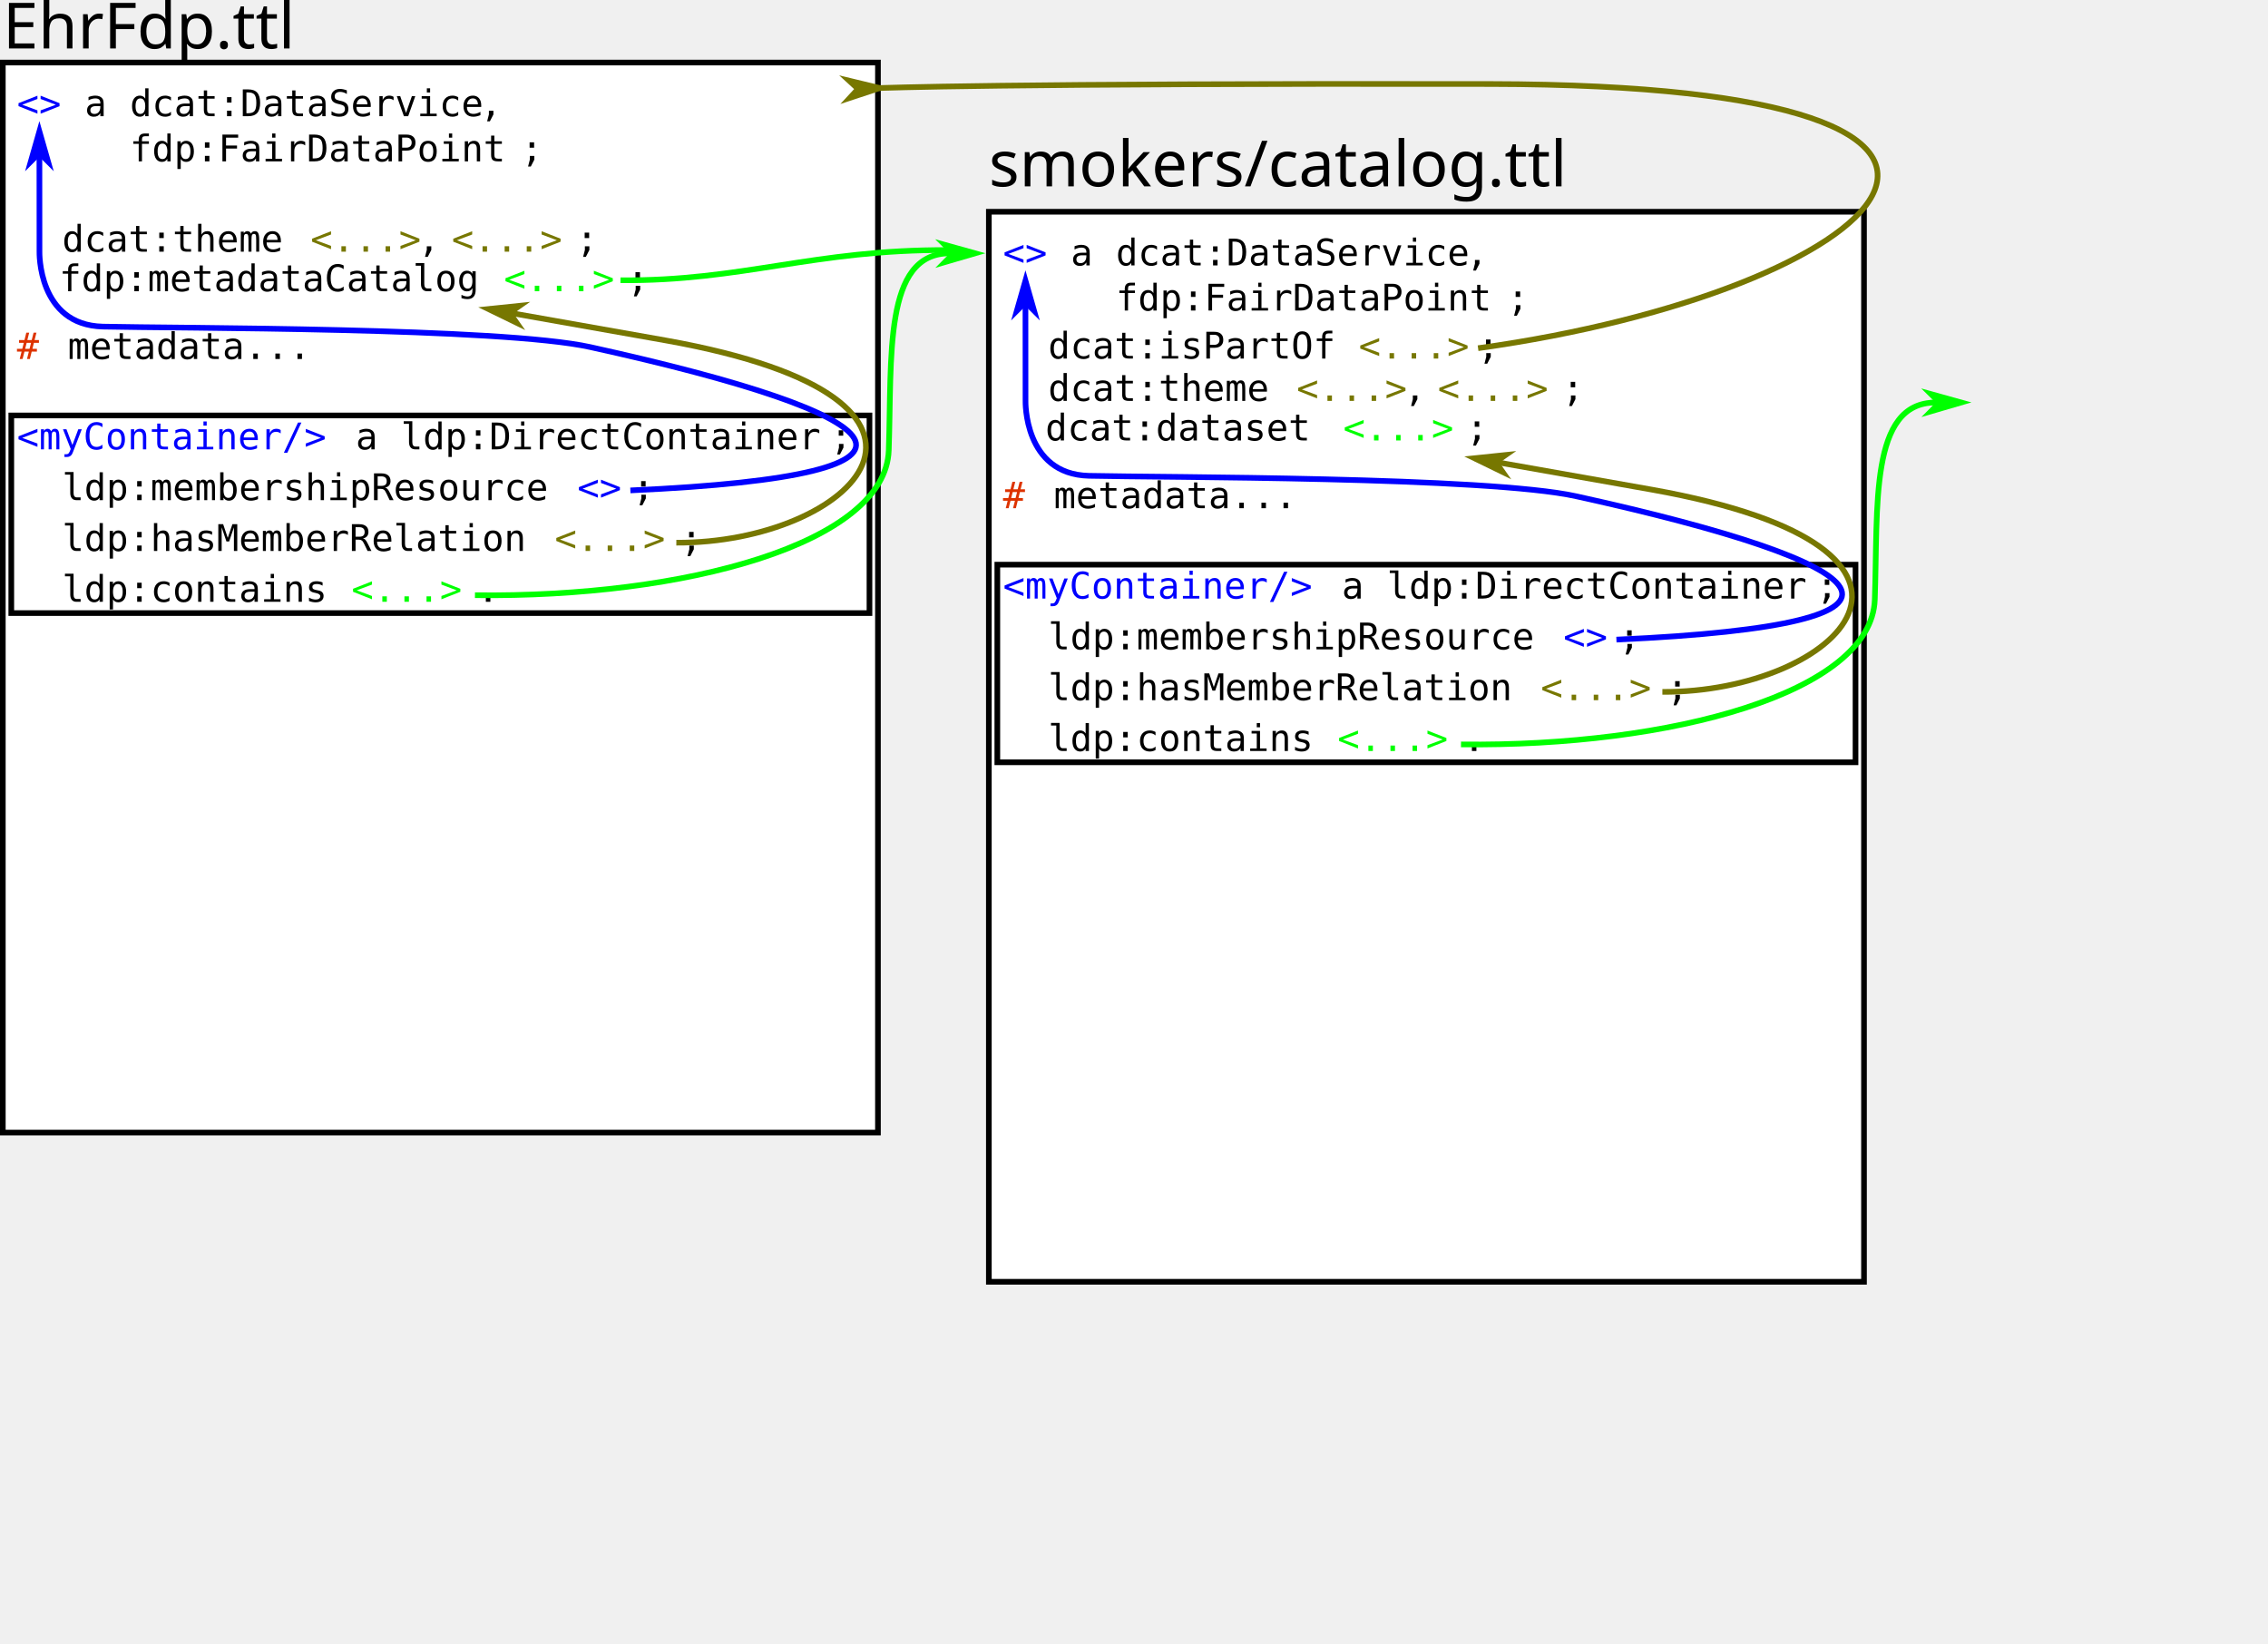
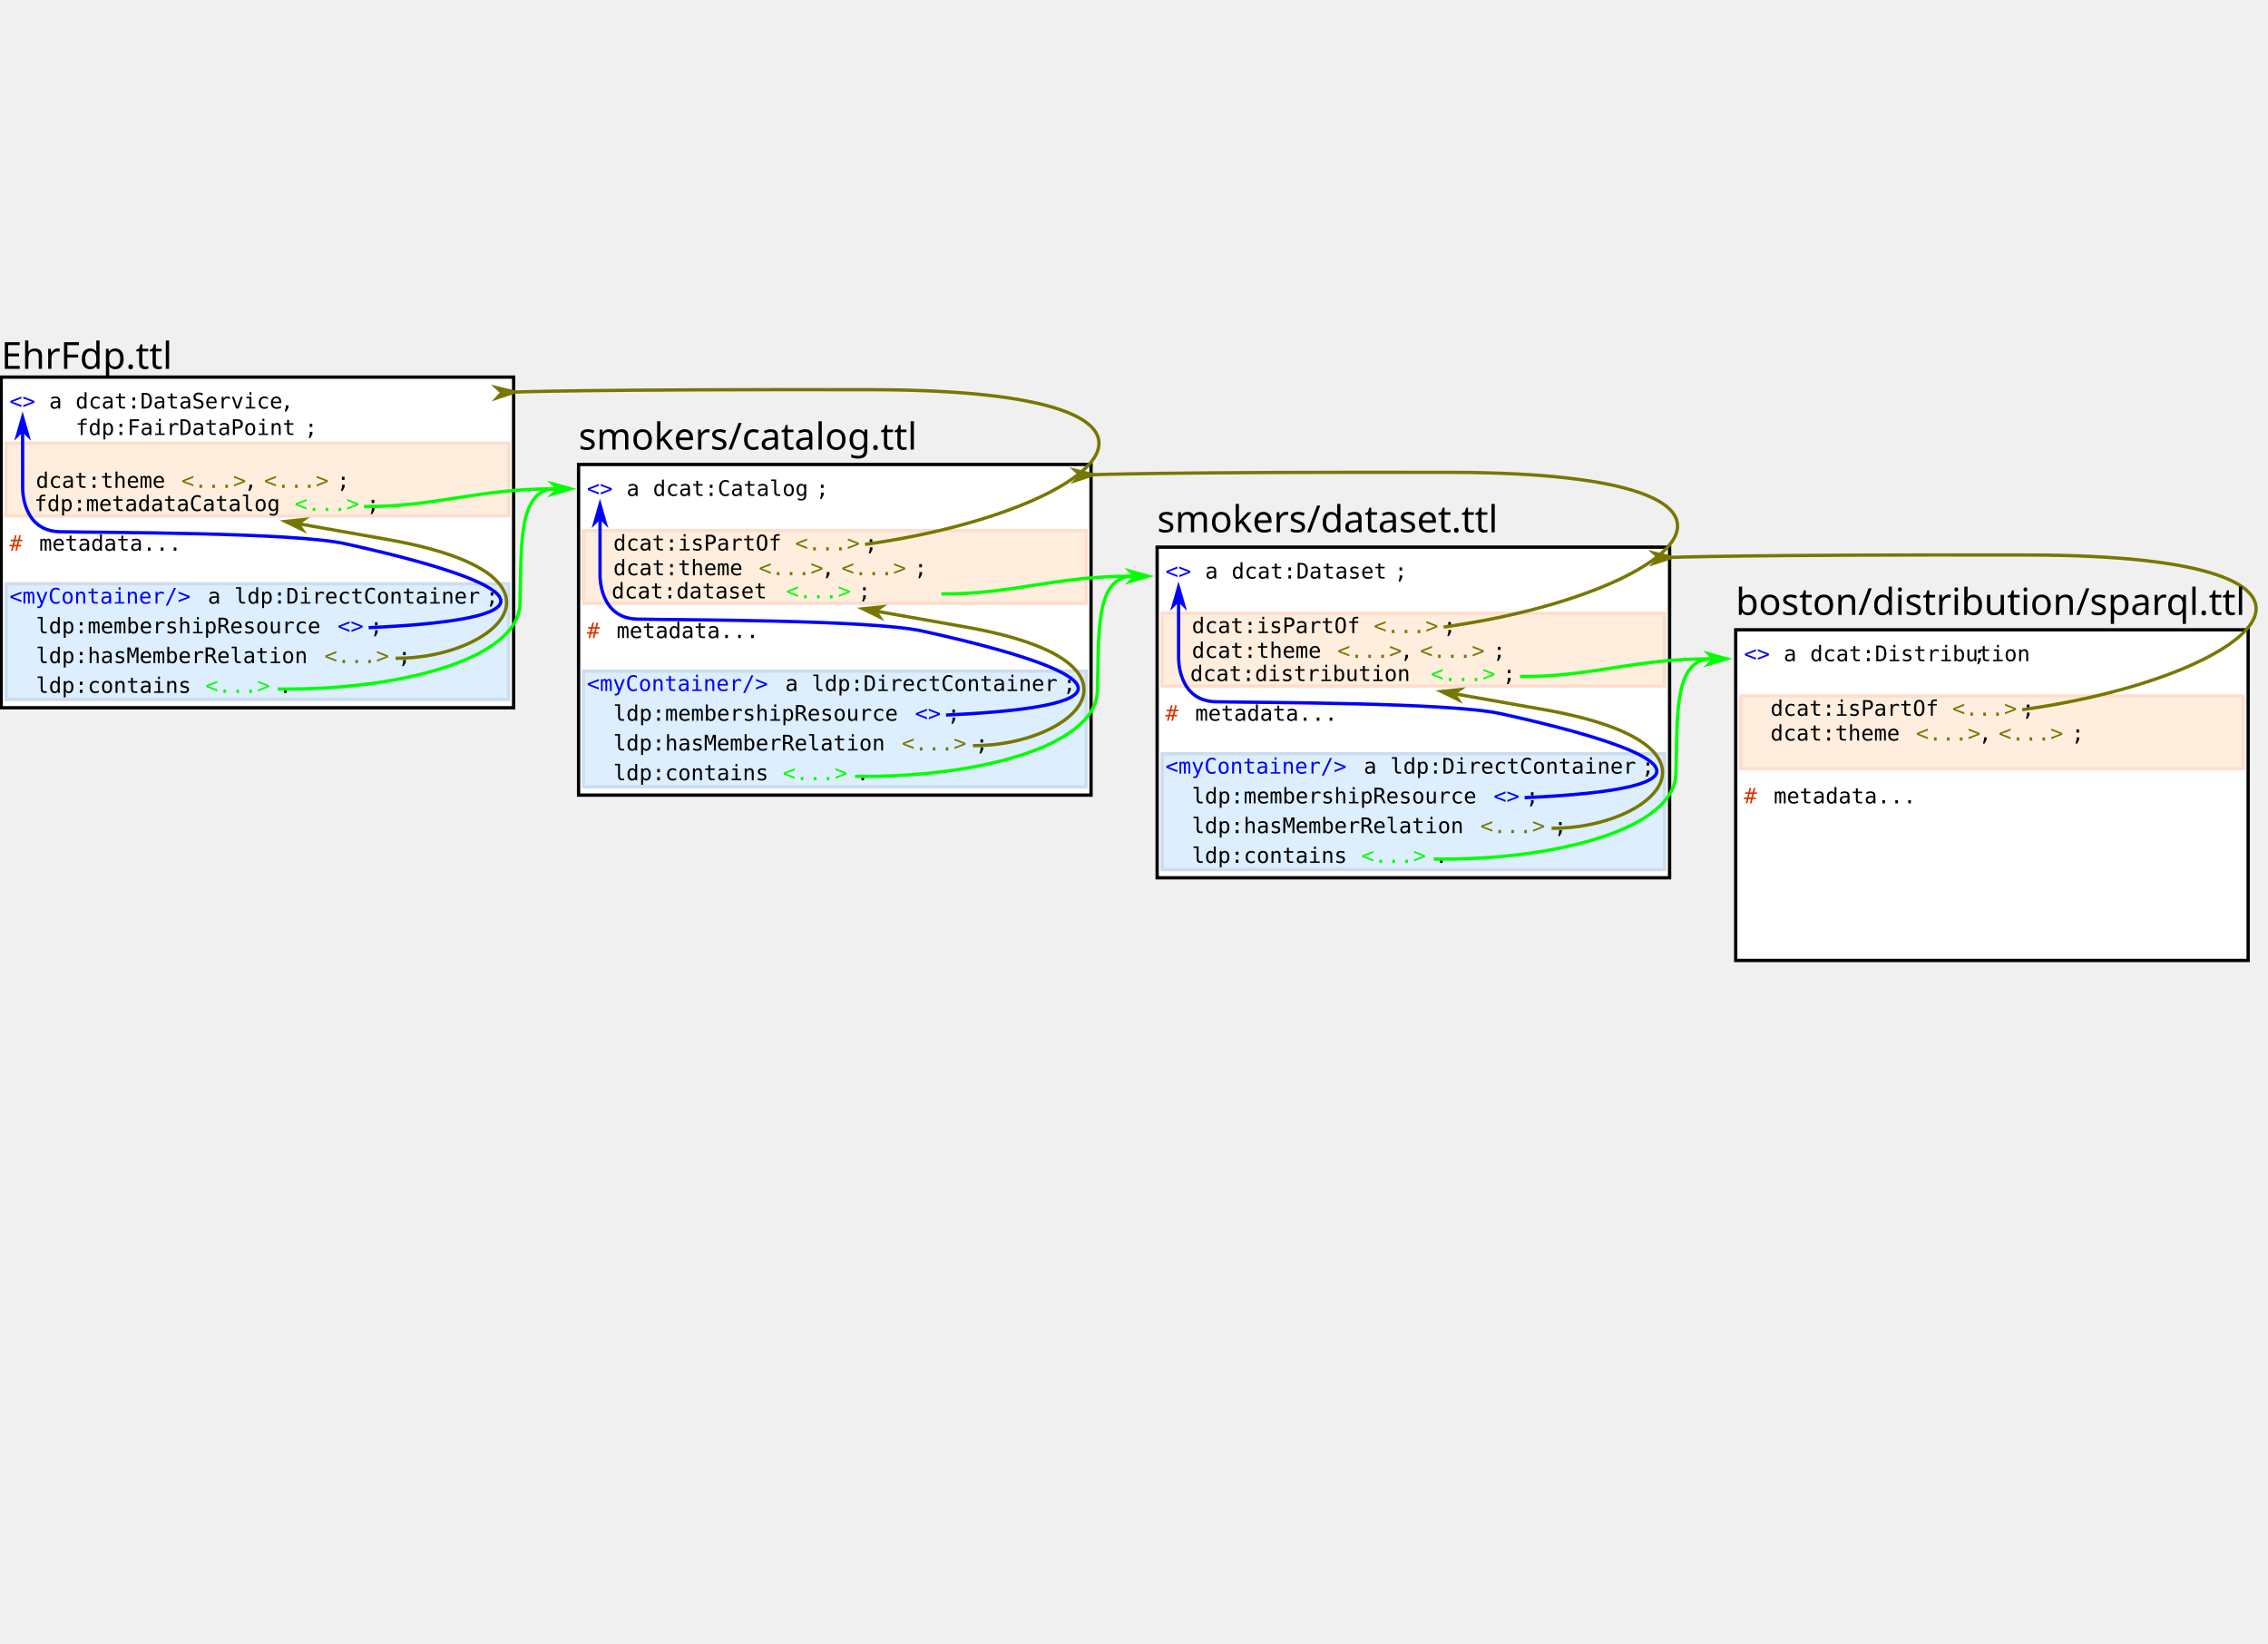
- <svg xmlns="http://www.w3.org/2000/svg" xmlns:xlink="http://www.w3.org/1999/xlink" width="40.639cm" height="29.44cm" viewBox="0 0 802.828 581.999" version="1.1" id="svg2186">
+ <svg xmlns="http://www.w3.org/2000/svg" xmlns:xlink="http://www.w3.org/1999/xlink" width="40.639cm" height="29.44cm" viewBox="0 0 1372 581.999" version="1.1" id="svg2186">
  <defs id="defs2190">
    <marker style="overflow:visible" id="Arrow1Mstart" refX="0.0" refY="0.0" orient="auto">
      <path transform="scale(0.4) translate(10,0)" style="fill-rule:evenodd;fill:context-stroke;stroke:context-stroke;stroke-width:1.0pt" d="M 0.0,0.0 L 5.0,-5.0 L -12.5,0.0 L 5.0,5.0 L 0.0,0.0 z " id="path2633" />
    </marker>
    <marker style="overflow:visible;" id="Arrow1Mend" refX="0.0" refY="0.0" orient="auto">
      <path transform="scale(0.4) rotate(180) translate(10,0)" style="fill-rule:evenodd;fill:context-stroke;stroke:context-stroke;stroke-width:1.0pt;" d="M 0.0,0.0 L 5.0,-5.0 L -12.5,0.0 L 5.0,5.0 L 0.0,0.0 z " id="path2636" />
    </marker>
  </defs>
  <defs id="sprites" style="display:none">
    <g id="template">
-       <rect style="fill:#ffffff;fill-opacity:1;stroke:#000000;stroke-width:2;stroke-opacity:1" x="0" y="5" width="310" height="379" rx="0" ry="0" id="template-box" />
+       <rect style="fill:#ffffff;fill-opacity:1;stroke:#000000;stroke-width:2;stroke-opacity:1" x="0" y="5" width="310" height="200" rx="0" ry="0" id="template-box" />
+       <rect style="fill:#ffeedd;fill-opacity:1;stroke:#ffddcc;stroke-width:2;stroke-opacity:1" x="3" y="45" width="304" height="44" rx="0" ry="0" id="dcat-box" />
      <text font-size="13px" style="font-style:normal;font-variant:normal;font-weight:normal;font-stretch:normal;font-family:'DejaVu Sans Mono';-inkscape-font-specification:'DejaVu Sans Mono';text-anchor:start;fill:#000000;fill-opacity:1;stroke:none" id="template-text" transform="translate(5,24)">
        <tspan x="0" y="0" xml:space="preserve" style="fill:#0000ff;font-style:normal;font-variant:normal;font-weight:normal;font-stretch:normal;font-family:'DejaVu Sans Mono';-inkscape-font-specification:'DejaVu Sans Mono'">&lt;&gt;</tspan>
        <tspan x="24" y="0" xml:space="preserve" style="fill:#000000;font-style:normal;font-variant:normal;font-weight:normal;font-stretch:normal;font-family:'DejaVu Sans Mono';-inkscape-font-specification:'DejaVu Sans Mono'">a</tspan>
-         <tspan x="40" y="0" xml:space="preserve" style="fill:#000000;font-style:normal;font-variant:normal;font-weight:normal;font-stretch:normal;font-family:'DejaVu Sans Mono';-inkscape-font-specification:'DejaVu Sans Mono'">dcat:DataService</tspan>
-         <tspan x="164" y="0" xml:space="preserve" style="fill:#000000;font-style:normal;font-variant:normal;font-weight:normal;font-stretch:normal;font-family:'DejaVu Sans Mono';-inkscape-font-specification:'DejaVu Sans Mono'">,</tspan>
-         <tspan x="40" y="16" xml:space="preserve" style="fill:#000000;font-style:normal;font-variant:normal;font-weight:normal;font-stretch:normal;font-family:'DejaVu Sans Mono';-inkscape-font-specification:'DejaVu Sans Mono'">fdp:FairDataPoint</tspan>
-         <tspan x="178.5" y="16" xml:space="preserve" style="fill:#000000;font-style:normal;font-variant:normal;font-weight:normal;font-stretch:normal;font-family:'DejaVu Sans Mono';-inkscape-font-specification:'DejaVu Sans Mono'">;</tspan>
        <tspan x="16" y="48" xml:space="preserve" style="fill:#000000;font-style:normal;font-variant:normal;font-weight:normal;font-stretch:normal;font-family:'DejaVu Sans Mono';-inkscape-font-specification:'DejaVu Sans Mono'">dcat:theme</tspan>
        <tspan x="104" y="48" xml:space="preserve" style="fill:#777700;font-style:normal;font-variant:normal;font-weight:normal;font-stretch:normal;font-family:'DejaVu Sans Mono';-inkscape-font-specification:'DejaVu Sans Mono'">&lt;...&gt;</tspan>
        <tspan x="142" y="48" xml:space="preserve" style="fill:#000000;font-style:normal;font-variant:normal;font-weight:normal;font-stretch:normal;font-family:'DejaVu Sans Mono';-inkscape-font-specification:'DejaVu Sans Mono'">,</tspan>
        <tspan x="154" y="48" xml:space="preserve" style="fill:#777700;font-style:normal;font-variant:normal;font-weight:normal;font-stretch:normal;font-family:'DejaVu Sans Mono';-inkscape-font-specification:'DejaVu Sans Mono'">&lt;...&gt;</tspan>
        <tspan x="198" y="48" xml:space="preserve" style="fill:#000000;font-style:normal;font-variant:normal;font-weight:normal;font-stretch:normal;font-family:'DejaVu Sans Mono';-inkscape-font-specification:'DejaVu Sans Mono'">;</tspan>
        <tspan x="0" y="86" xml:space="preserve" style="fill:#dd3300;font-style:normal;font-variant:normal;font-weight:normal;font-stretch:normal;font-family:'DejaVu Sans Mono';-inkscape-font-specification:'DejaVu Sans Mono'">#</tspan>
        <tspan x="18" y="86" xml:space="preserve" style="fill:#000000;font-style:normal;font-variant:normal;font-weight:normal;font-stretch:normal;font-family:'DejaVu Sans Mono';-inkscape-font-specification:'DejaVu Sans Mono'">metadata...</tspan>
      </text>
    </g>
    <g id="ldp">
-       <rect style="fill:#ffffff;fill-opacity:1;stroke:#000000;stroke-width:2;stroke-opacity:1" x="3" y="130" width="304" height="70" rx="0" ry="0" id="fdp-box" />
+       <rect style="fill:#ddeeff;fill-opacity:1;stroke:#ccddee;stroke-width:2;stroke-opacity:1" x="3" y="130" width="304" height="70" rx="0" ry="0" id="fdp-box" />
      <text font-size="13px" style="font-style:normal;font-variant:normal;font-weight:normal;font-stretch:normal;font-family:'DejaVu Sans Mono';-inkscape-font-specification:'DejaVu Sans Mono';text-anchor:start;fill:#000000;fill-opacity:1;stroke:none" id="ldp-text" transform="translate(5,24)">
        <tspan x="0" y="118" xml:space="preserve" style="fill:#0000ff;font-style:normal;font-variant:normal;font-weight:normal;font-stretch:normal;font-family:'DejaVu Sans Mono';-inkscape-font-specification:'DejaVu Sans Mono'">&lt;myContainer/&gt;</tspan>
        <tspan x="120" y="118" xml:space="preserve" style="fill:#000000;font-style:normal;font-variant:normal;font-weight:normal;font-stretch:normal;font-family:'DejaVu Sans Mono';-inkscape-font-specification:'DejaVu Sans Mono'">a</tspan>
        <tspan x="136" y="118" xml:space="preserve" style="fill:#000000;font-style:normal;font-variant:normal;font-weight:normal;font-stretch:normal;font-family:'DejaVu Sans Mono';-inkscape-font-specification:'DejaVu Sans Mono'">ldp:DirectContainer</tspan>
        <tspan x="288" y="118" xml:space="preserve" style="fill:#000000;font-style:normal;font-variant:normal;font-weight:normal;font-stretch:normal;font-family:'DejaVu Sans Mono';-inkscape-font-specification:'DejaVu Sans Mono'">;</tspan>
        <tspan x="16" y="136" xml:space="preserve" style="fill:#000000;font-style:normal;font-variant:normal;font-weight:normal;font-stretch:normal;font-family:'DejaVu Sans Mono';-inkscape-font-specification:'DejaVu Sans Mono'">ldp:membershipResource</tspan>
        <tspan x="198.5" y="136" xml:space="preserve" style="fill:#0000ff;font-style:normal;font-variant:normal;font-weight:normal;font-stretch:normal;font-family:'DejaVu Sans Mono';-inkscape-font-specification:'DejaVu Sans Mono'">&lt;&gt;</tspan>
        <tspan x="218" y="136" xml:space="preserve" style="fill:#000000;font-style:normal;font-variant:normal;font-weight:normal;font-stretch:normal;font-family:'DejaVu Sans Mono';-inkscape-font-specification:'DejaVu Sans Mono'">;</tspan>
        <tspan x="16" y="154" xml:space="preserve" style="fill:#000000;font-style:normal;font-variant:normal;font-weight:normal;font-stretch:normal;font-family:'DejaVu Sans Mono';-inkscape-font-specification:'DejaVu Sans Mono'">ldp:hasMemberRelation</tspan>
        <tspan x="190.5" y="154" xml:space="preserve" style="fill:#777700;font-style:normal;font-variant:normal;font-weight:normal;font-stretch:normal;font-family:'DejaVu Sans Mono';-inkscape-font-specification:'DejaVu Sans Mono'">&lt;...&gt;</tspan>
        <tspan x="235" y="154" xml:space="preserve" style="fill:#000000;font-style:normal;font-variant:normal;font-weight:normal;font-stretch:normal;font-family:'DejaVu Sans Mono';-inkscape-font-specification:'DejaVu Sans Mono'">;</tspan>
        <tspan x="16" y="172" xml:space="preserve" style="fill:#000000;font-style:normal;font-variant:normal;font-weight:normal;font-stretch:normal;font-family:'DejaVu Sans Mono';-inkscape-font-specification:'DejaVu Sans Mono'">ldp:contains</tspan>
        <tspan x="118.5" y="172" xml:space="preserve" style="fill:#00ff00;font-style:normal;font-variant:normal;font-weight:normal;font-stretch:normal;font-family:'DejaVu Sans Mono';-inkscape-font-specification:'DejaVu Sans Mono'">&lt;...&gt;</tspan>
        <tspan x="163" y="172" xml:space="preserve" style="fill:#000000;font-style:normal;font-variant:normal;font-weight:normal;font-stretch:normal;font-family:'DejaVu Sans Mono';-inkscape-font-specification:'DejaVu Sans Mono'">.</tspan>
      </text>
      <g id="ldp-arrows" transform="translate(0,-16)">
        <path style="fill:none;stroke:#0000ff;stroke-width:2;stroke-linecap:butt;stroke-linejoin:miter;stroke-miterlimit:4;stroke-dasharray:none;stroke-opacity:1;marker-end:url(#Arrow1Mend)" d="M 222.301,172.546 C 343.968,167.093 316.781,145.729 208.114,121.782 176.434,114.801 60.464,115.115 35.459,114.527 12.311,113.982 12.987,87.969 12.987,87.969 l -0.026,-42.292" id="membershipResource" />
        <path style="fill:none;stroke:#777700;stroke-width:2;stroke-linecap:butt;stroke-linejoin:miter;stroke-miterlimit:4;stroke-dasharray:none;stroke-opacity:1;marker-end:url(#Arrow1Mend)" d="m 238.583,191.061 c 61.724,0.312 115.329,-50.371 -3.769,-71.64 -14.024,-2.504 -62.514,-11.063 -62.514,-11.063" id="hasMemberRelation" />
        <path style="fill:none;stroke:#00ff00;stroke-width:2;stroke-linecap:butt;stroke-linejoin:miter;stroke-miterlimit:4;stroke-dasharray:none;stroke-opacity:1;marker-end:url(#Arrow1Mend)" d="m 167.246,209.666 c 74.414,0.904 145.427,-18.344 146.582,-51.304 1.16,-33.093 -1.974,-69.735 21.496,-69.783 0,0 -7.15,0.082 8.797,-0.018" id="contains" />
      </g>
    </g>
    <g id="parent">
      <text font-size="13px" style="font-style:normal;font-variant:normal;font-weight:normal;font-stretch:normal;font-family:'DejaVu Sans Mono';-inkscape-font-specification:'DejaVu Sans Mono';text-anchor:start;fill:#000000;fill-opacity:1;stroke:none" id="template-text" transform="translate(5,27)">
        <tspan x="16" y="30" xml:space="preserve" style="fill:#000000;font-style:normal;font-variant:normal;font-weight:normal;font-stretch:normal;font-family:'DejaVu Sans Mono';-inkscape-font-specification:'DejaVu Sans Mono'">dcat:isPartOf</tspan>
        <tspan x="126" y="30" xml:space="preserve" style="fill:#777700;font-style:normal;font-variant:normal;font-weight:normal;font-stretch:normal;font-family:'DejaVu Sans Mono';-inkscape-font-specification:'DejaVu Sans Mono'">&lt;...&gt;</tspan>
        <tspan x="168" y="30" xml:space="preserve" style="fill:#000000;font-style:normal;font-variant:normal;font-weight:normal;font-stretch:normal;font-family:'DejaVu Sans Mono';-inkscape-font-specification:'DejaVu Sans Mono'">;</tspan>
      </text>
+       <path style="fill:none;stroke:#777700;stroke-width:2;stroke-linecap:butt;stroke-linejoin:miter;stroke-miterlimit:4;stroke-dasharray:none;stroke-opacity:1;marker-end:url(#Arrow1Mstart)" d="M 523.298,123.327 C 667.619,103.294 749.964,30.153 527.591,29.755 353.799,29.444 311.012,31.197 311.012,31.197 v 0" id="isPartOf" transform="translate(-350,-70)" />
    </g>
  </defs>
  <g id="main">
    <g id="EhrFdp" transform="translate(0.7131968,17.15353)">
      <use xlink:href="#template" x="0" y="0" width="100%" height="100%" />
      <use xlink:href="#ldp" x="0" y="0" width="100%" height="100%" />
      <text font-size="22.577px" style="font-style:normal;font-weight:normal;font-family:sans-serif;text-anchor:start;fill:#000000;fill-opacity:1;stroke:none" id="EhrFdp-title">
        <tspan x="0" y="0" id="tspan2162">EhrFdp.ttl</tspan>
      </text>
      <text font-size="13px" style="font-style:normal;font-variant:normal;font-weight:normal;font-stretch:normal;font-family:'DejaVu Sans Mono';-inkscape-font-specification:'DejaVu Sans Mono';text-anchor:start;fill:#000000;fill-opacity:1;stroke:none" id="EhrFdp-text" transform="translate(5,24)">
+         <tspan x="40" y="0" xml:space="preserve" style="fill:#000000;font-style:normal;font-variant:normal;font-weight:normal;font-stretch:normal;font-family:'DejaVu Sans Mono';-inkscape-font-specification:'DejaVu Sans Mono'">dcat:DataService</tspan>
+         <tspan x="164" y="0" xml:space="preserve" style="fill:#000000;font-style:normal;font-variant:normal;font-weight:normal;font-stretch:normal;font-family:'DejaVu Sans Mono';-inkscape-font-specification:'DejaVu Sans Mono'">,</tspan>
+         <tspan x="40" y="16" xml:space="preserve" style="fill:#000000;font-style:normal;font-variant:normal;font-weight:normal;font-stretch:normal;font-family:'DejaVu Sans Mono';-inkscape-font-specification:'DejaVu Sans Mono'">fdp:FairDataPoint</tspan>
+         <tspan x="178.5" y="16" xml:space="preserve" style="fill:#000000;font-style:normal;font-variant:normal;font-weight:normal;font-stretch:normal;font-family:'DejaVu Sans Mono';-inkscape-font-specification:'DejaVu Sans Mono'">;</tspan>
        <tspan x="15" y="62" xml:space="preserve" style="fill:#000000;font-style:normal;font-variant:normal;font-weight:normal;font-stretch:normal;font-family:'DejaVu Sans Mono';-inkscape-font-specification:'DejaVu Sans Mono'">fdp:metadataCatalog</tspan>
        <tspan x="172.5" y="62" xml:space="preserve" style="fill:#00ff00;font-style:normal;font-variant:normal;font-weight:normal;font-stretch:normal;font-family:'DejaVu Sans Mono';-inkscape-font-specification:'DejaVu Sans Mono'">&lt;...&gt;</tspan>
        <tspan x="216" y="62" xml:space="preserve" style="fill:#000000;font-style:normal;font-variant:normal;font-weight:normal;font-stretch:normal;font-family:'DejaVu Sans Mono';-inkscape-font-specification:'DejaVu Sans Mono'">;</tspan>
      </text>
+       <path style="fill:none;stroke:#00ff00;stroke-width:2;stroke-linecap:butt;stroke-linejoin:miter;stroke-miterlimit:4;stroke-dasharray:none;stroke-opacity:1" d="m 219.507,99.264 c 42.961,0.384 68.716,-10.908 115.816,-10.685 3.175,0.015 3.851,0.168 3.851,0.168" id="EhrFdp-nested" transform="translate(0,-16)" />
    </g>
    <g id="smokers-catalog" transform="translate(350,50)">
      <use xlink:href="#template" x="0" y="20" width="100%" height="100%" />
      <use xlink:href="#ldp" x="0" y="20" width="100%" height="100%" />
      <use xlink:href="#parent" x="0" y="20" width="100%" height="100%" />
      <text font-size="22.577px" style="font-style:normal;font-weight:normal;font-family:sans-serif;text-anchor:start;fill:#000000;fill-opacity:1;stroke:none" id="EhrFdp-title">
        <tspan x="0" y="16" id="tspan2162">smokers/catalog.ttl</tspan>
      </text>
      <text font-size="13px" style="font-style:normal;font-variant:normal;font-weight:normal;font-stretch:normal;font-family:'DejaVu Sans Mono';-inkscape-font-specification:'DejaVu Sans Mono';text-anchor:start;fill:#000000;fill-opacity:1;stroke:none" id="EhrFdp-text" transform="translate(5,24)">
+         <tspan x="40" y="20" xml:space="preserve" style="fill:#000000;font-style:normal;font-variant:normal;font-weight:normal;font-stretch:normal;font-family:'DejaVu Sans Mono';-inkscape-font-specification:'DejaVu Sans Mono'">dcat:Catalog</tspan>
+         <tspan x="138.5" y="20" xml:space="preserve" style="fill:#000000;font-style:normal;font-variant:normal;font-weight:normal;font-stretch:normal;font-family:'DejaVu Sans Mono';-inkscape-font-specification:'DejaVu Sans Mono'">;</tspan>
        <tspan x="15" y="82" xml:space="preserve" style="fill:#000000;font-style:normal;font-variant:normal;font-weight:normal;font-stretch:normal;font-family:'DejaVu Sans Mono';-inkscape-font-specification:'DejaVu Sans Mono'">dcat:dataset</tspan>
        <tspan x="120.5" y="82" xml:space="preserve" style="fill:#00ff00;font-style:normal;font-variant:normal;font-weight:normal;font-stretch:normal;font-family:'DejaVu Sans Mono';-inkscape-font-specification:'DejaVu Sans Mono'">&lt;...&gt;</tspan>
        <tspan x="164" y="82" xml:space="preserve" style="fill:#000000;font-style:normal;font-variant:normal;font-weight:normal;font-stretch:normal;font-family:'DejaVu Sans Mono';-inkscape-font-specification:'DejaVu Sans Mono'">;</tspan>
      </text>
+       <path style="fill:none;stroke:#00ff00;stroke-width:2;stroke-linecap:butt;stroke-linejoin:miter;stroke-miterlimit:4;stroke-dasharray:none;stroke-opacity:1" d="m 219.507,99.264 c 42.961,0.384 68.716,-10.908 115.816,-10.685 3.175,0.015 3.851,0.168 3.851,0.168" id="smokers-catalog-nested" transform="translate(0,4)" />
    </g>
-     <path style="fill:none;stroke:#00ff00;stroke-width:2;stroke-linecap:butt;stroke-linejoin:miter;stroke-miterlimit:4;stroke-dasharray:none;stroke-opacity:1" d="m 219.507,99.264 c 42.961,0.384 68.716,-10.908 115.816,-10.685 3.175,0.015 3.851,0.168 3.851,0.168" id="nested" />
-     <path style="fill:none;stroke:#777700;stroke-width:2;stroke-linecap:butt;stroke-linejoin:miter;stroke-miterlimit:4;stroke-dasharray:none;stroke-opacity:1;marker-end:url(#Arrow1Mstart)" d="M 523.298,123.327 C 667.619,103.294 749.964,30.153 527.591,29.755 353.799,29.444 311.012,31.197 311.012,31.197 v 0" id="isPartOf" />
+     <g id="smokers-dataset" transform="translate(700,100)">
+       <use xlink:href="#template" x="0" y="20" width="100%" height="100%" />
+       <use xlink:href="#ldp" x="0" y="20" width="100%" height="100%" />
+       <use xlink:href="#parent" x="0" y="20" width="100%" height="100%" />
+       <text font-size="22.577px" style="font-style:normal;font-weight:normal;font-family:sans-serif;text-anchor:start;fill:#000000;fill-opacity:1;stroke:none" id="EhrFdp-title">
+         <tspan x="0" y="16" id="tspan2162">smokers/dataset.ttl</tspan>
+       </text>
+       <text font-size="13px" style="font-style:normal;font-variant:normal;font-weight:normal;font-stretch:normal;font-family:'DejaVu Sans Mono';-inkscape-font-specification:'DejaVu Sans Mono';text-anchor:start;fill:#000000;fill-opacity:1;stroke:none" id="EhrFdp-text" transform="translate(5,24)">
+         <tspan x="40" y="20" xml:space="preserve" style="fill:#000000;font-style:normal;font-variant:normal;font-weight:normal;font-stretch:normal;font-family:'DejaVu Sans Mono';-inkscape-font-specification:'DejaVu Sans Mono'">dcat:Dataset</tspan>
+         <tspan x="138.5" y="20" xml:space="preserve" style="fill:#000000;font-style:normal;font-variant:normal;font-weight:normal;font-stretch:normal;font-family:'DejaVu Sans Mono';-inkscape-font-specification:'DejaVu Sans Mono'">;</tspan>
+         <tspan x="15" y="82" xml:space="preserve" style="fill:#000000;font-style:normal;font-variant:normal;font-weight:normal;font-stretch:normal;font-family:'DejaVu Sans Mono';-inkscape-font-specification:'DejaVu Sans Mono'">dcat:distribution</tspan>
+         <tspan x="160.5" y="82" xml:space="preserve" style="fill:#00ff00;font-style:normal;font-variant:normal;font-weight:normal;font-stretch:normal;font-family:'DejaVu Sans Mono';-inkscape-font-specification:'DejaVu Sans Mono'">&lt;...&gt;</tspan>
+         <tspan x="204" y="82" xml:space="preserve" style="fill:#000000;font-style:normal;font-variant:normal;font-weight:normal;font-stretch:normal;font-family:'DejaVu Sans Mono';-inkscape-font-specification:'DejaVu Sans Mono'">;</tspan>
+       </text>
+       <path style="fill:none;stroke:#00ff00;stroke-width:2;stroke-linecap:butt;stroke-linejoin:miter;stroke-miterlimit:4;stroke-dasharray:none;stroke-opacity:1" d="m 219.507,99.264 c 42.961,0.384 68.716,-10.908 115.816,-10.685 3.175,0.015 3.851,0.168 3.851,0.168" id="smokers-dataset-nested" transform="translate(0,4)" />
+     </g>
+     <g id="smokers-distribution" transform="translate(1050,150)">
+       <use xlink:href="#template" x="0" y="20" width="100%" height="100%" />
+       <use xlink:href="#parent" x="0" y="20" width="100%" height="100%" />
+       <text font-size="22.577px" style="font-style:normal;font-weight:normal;font-family:sans-serif;text-anchor:start;fill:#000000;fill-opacity:1;stroke:none" id="EhrFdp-title">
+         <tspan x="0" y="16" id="tspan2162">boston/distribution/sparql.ttl</tspan>
+       </text>
+       <text font-size="13px" style="font-style:normal;font-variant:normal;font-weight:normal;font-stretch:normal;font-family:'DejaVu Sans Mono';-inkscape-font-specification:'DejaVu Sans Mono';text-anchor:start;fill:#000000;fill-opacity:1;stroke:none" id="EhrFdp-text" transform="translate(5,24)">
+         <tspan x="40" y="20" xml:space="preserve" style="fill:#000000;font-style:normal;font-variant:normal;font-weight:normal;font-stretch:normal;font-family:'DejaVu Sans Mono';-inkscape-font-specification:'DejaVu Sans Mono'">dcat:Distribution</tspan>
+         <tspan x="138.5" y="20" xml:space="preserve" style="fill:#000000;font-style:normal;font-variant:normal;font-weight:normal;font-stretch:normal;font-family:'DejaVu Sans Mono';-inkscape-font-specification:'DejaVu Sans Mono'">;</tspan>
+       </text>
+     </g>
  </g>
</svg>
